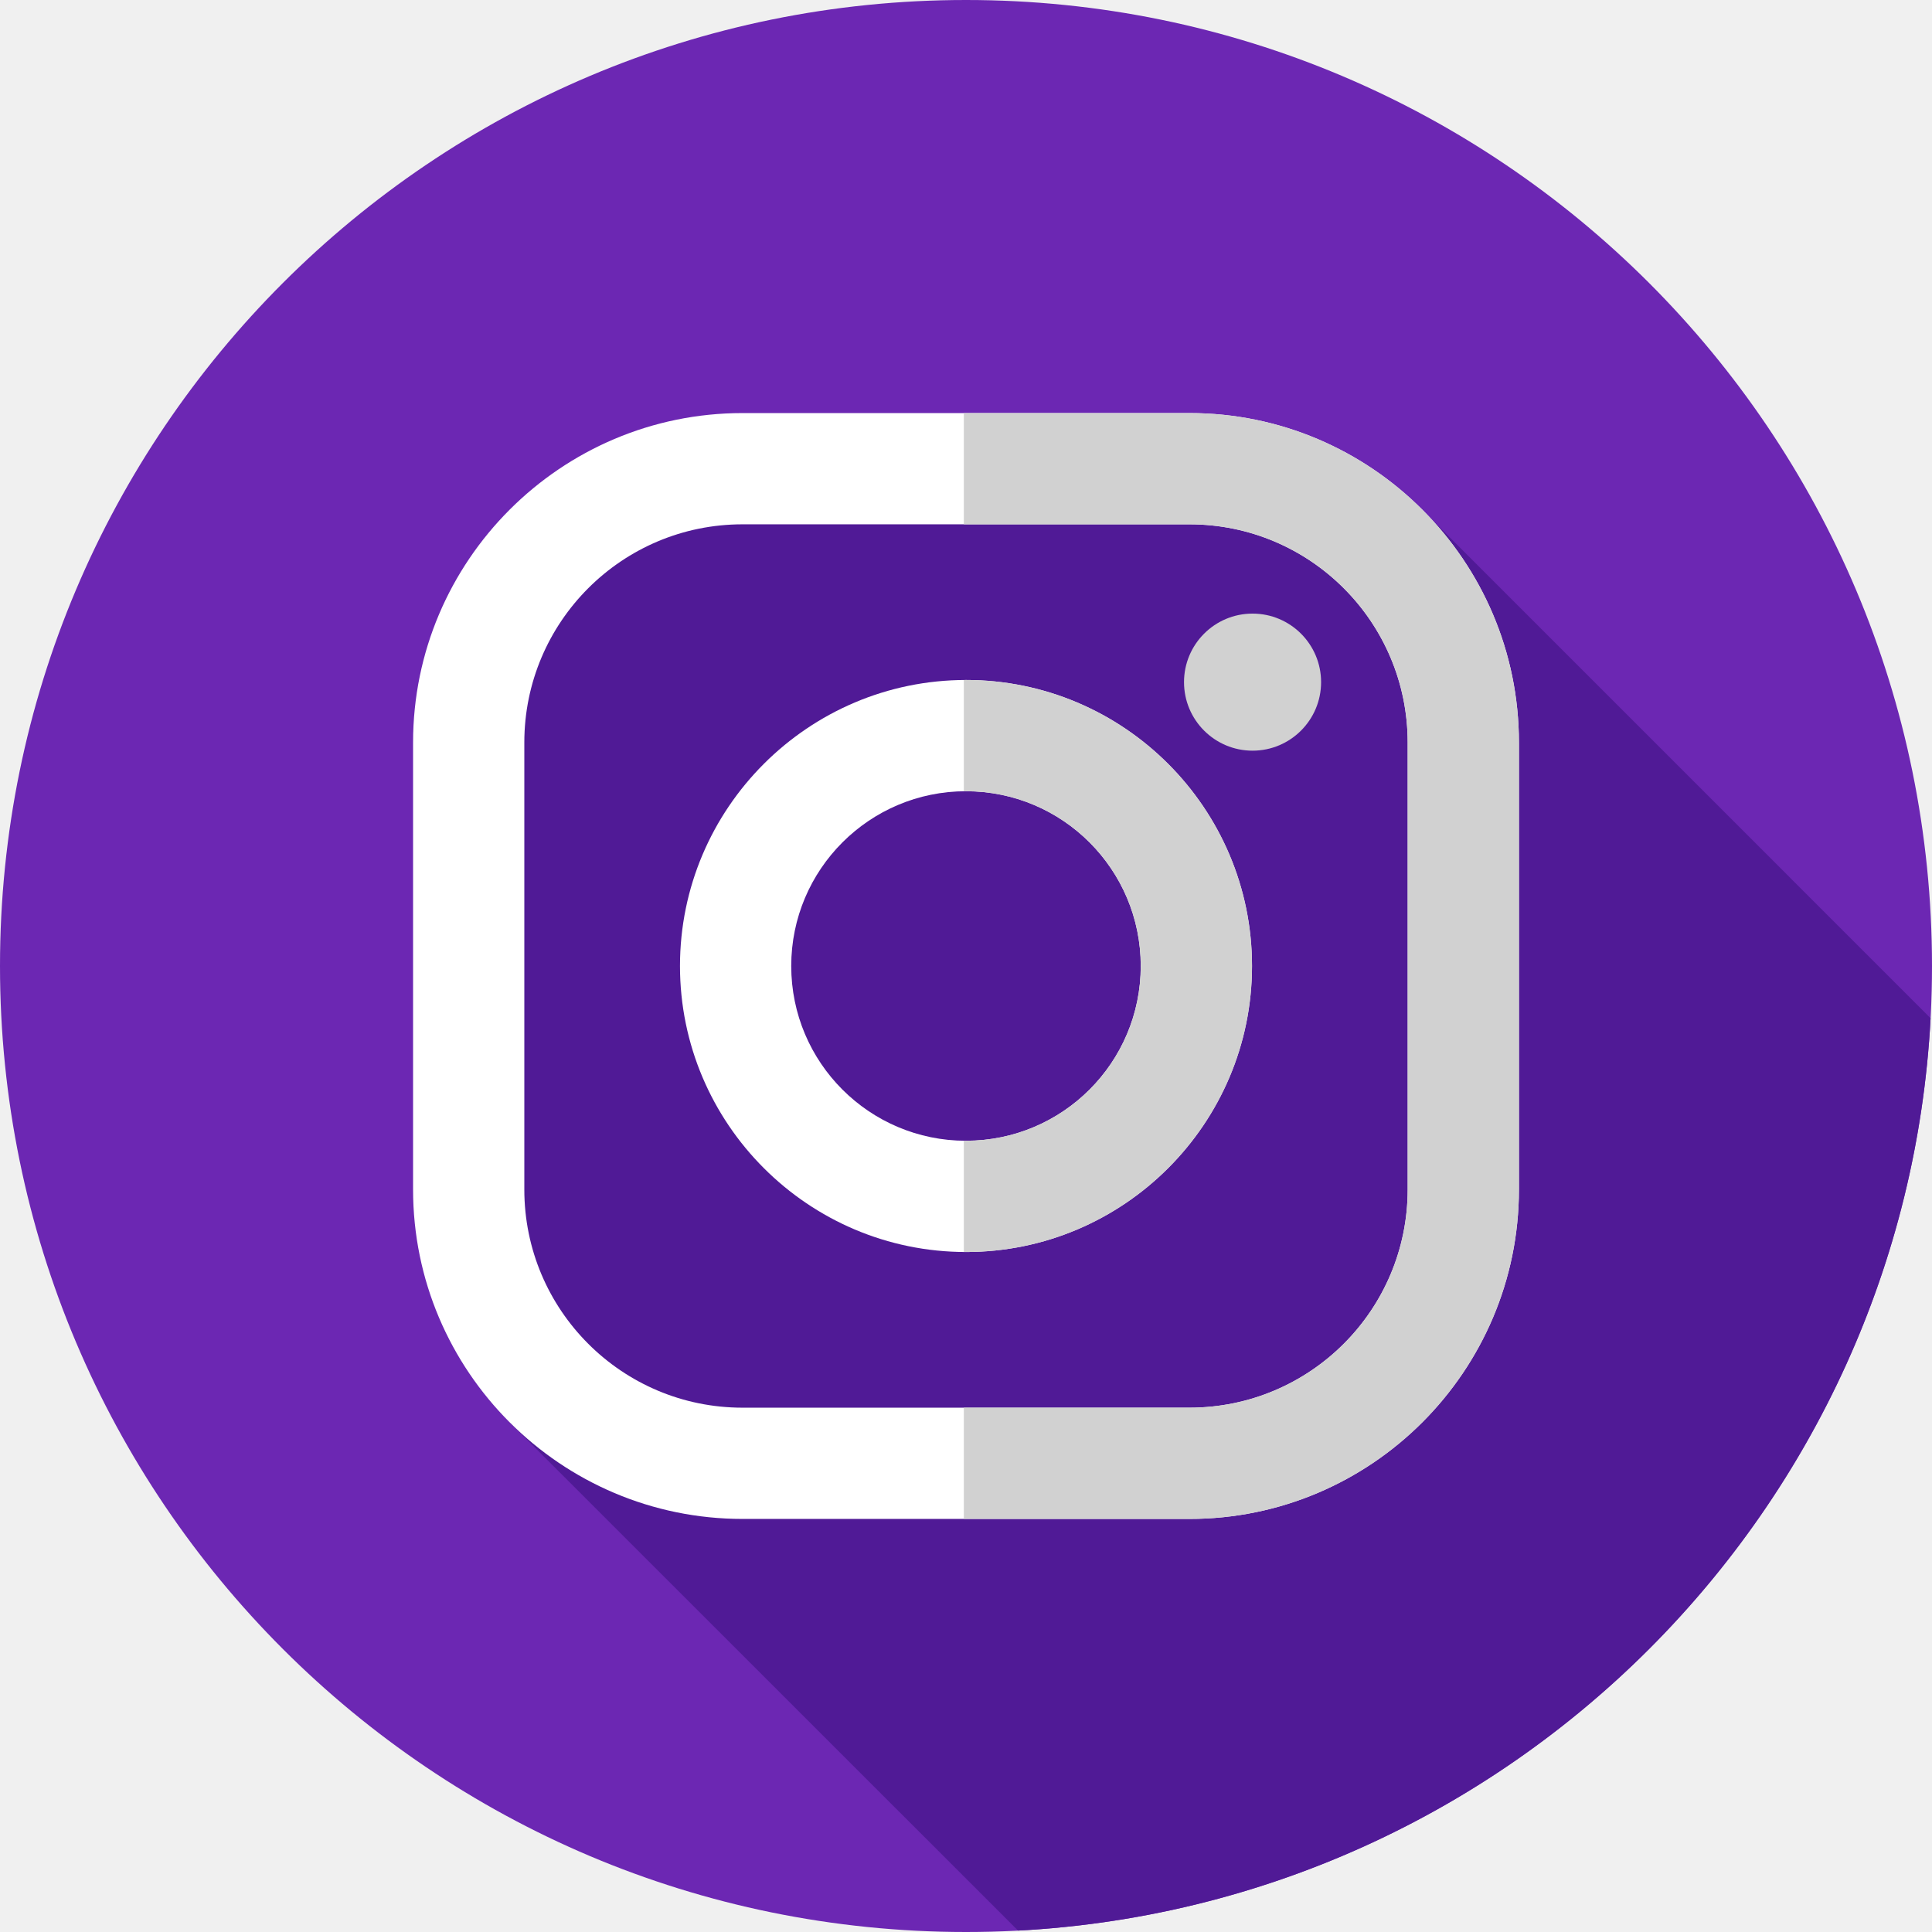
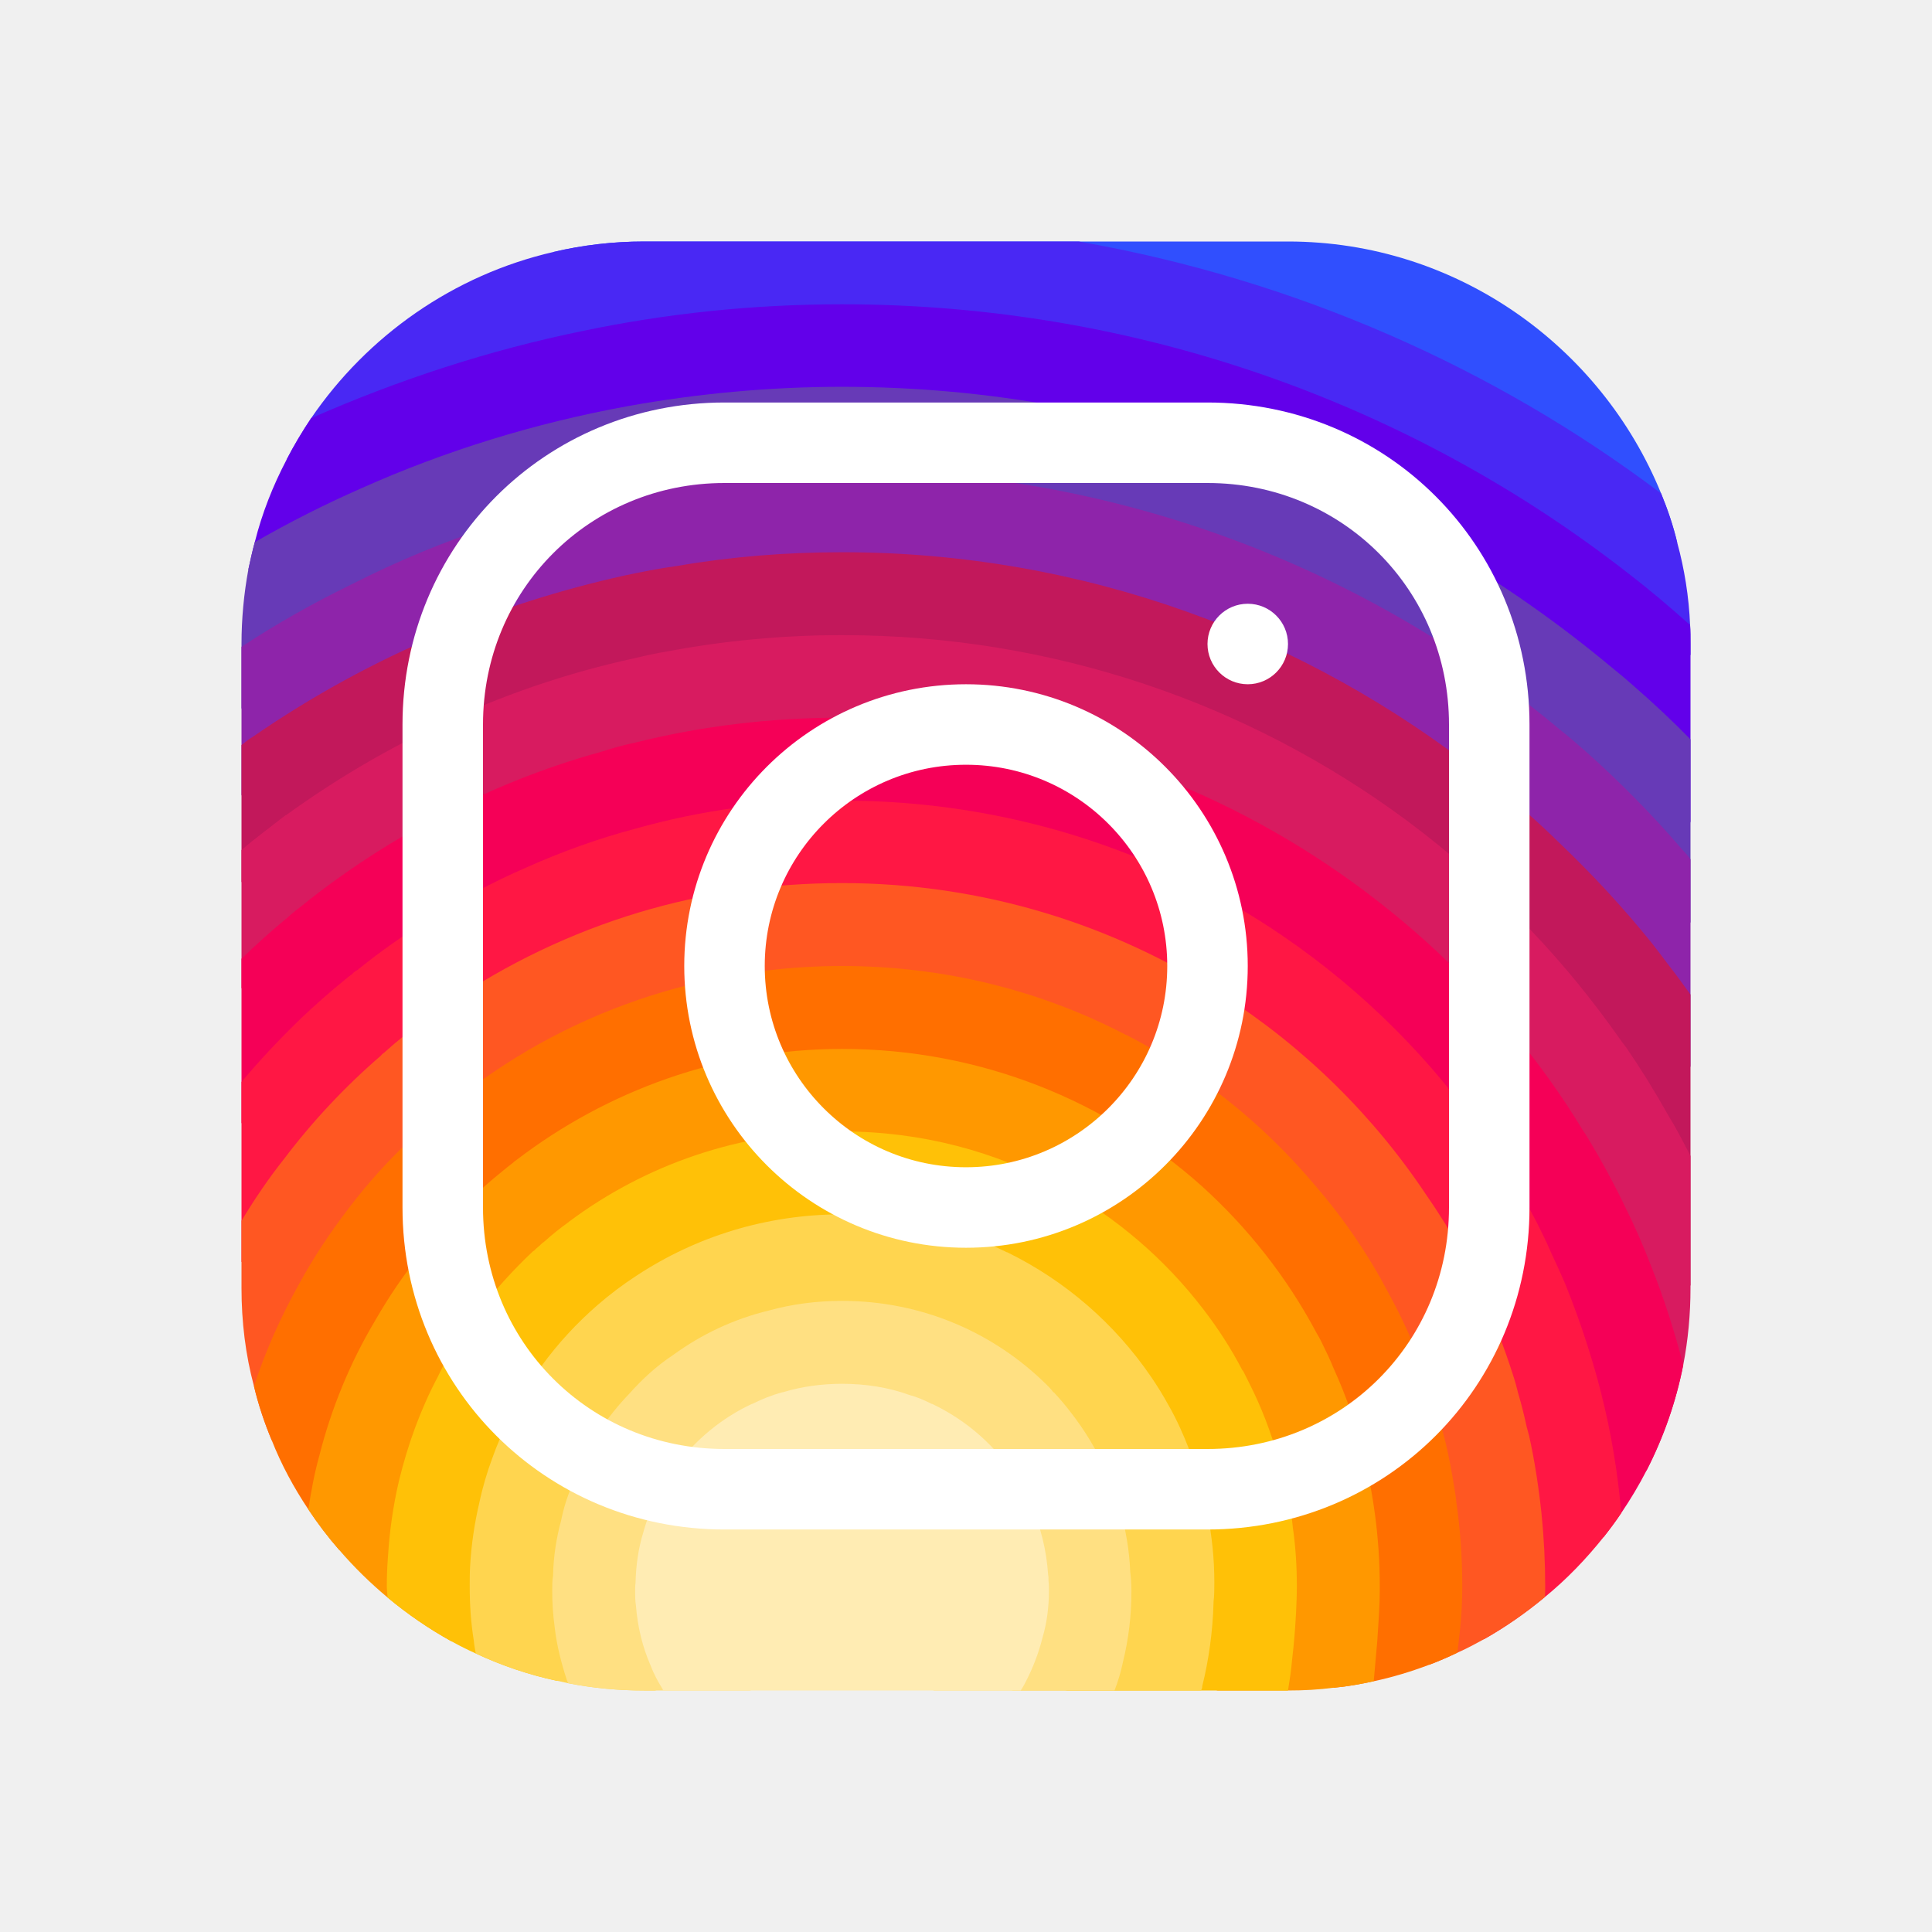
- <svg xmlns="http://www.w3.org/2000/svg" viewBox="0 0 512 512" style="enable-background:new 0 0 512 512" xml:space="preserve">
-   <circle style="fill:#6c27b3" cx="256" cy="256" r="256" />
-   <path style="fill:#501a96" d="M374.71 132.922c-30.587 3.872-62.479 3.737-94.575.681-44.822-3.448-110.33-24.135-134.465 17.239-38.772 66.236-19.649 151.035-10.614 226.078l134.737 134.708c130.388-6.923 234.886-111.407 241.831-241.79L374.71 132.922z" />
-   <path style="fill:#fff" d="M315.227 109.468H196.772c-48.14 0-87.304 39.164-87.304 87.304v118.455c0 48.138 39.164 87.305 87.305 87.305h118.455c48.138 0 87.305-39.165 87.305-87.305V196.772c-.001-48.14-39.166-87.304-87.306-87.304zm57.823 205.76c0 31.934-25.888 57.822-57.822 57.822H196.773c-31.934 0-57.822-25.888-57.822-57.822V196.773c0-31.934 25.888-57.823 57.822-57.823h118.455c31.934 0 57.822 25.89 57.822 57.823v118.455z" />
-   <path style="fill:#fff" d="M256 180.202c-41.794 0-75.798 34.004-75.798 75.798 0 41.791 34.004 75.795 75.798 75.795s75.795-34.001 75.795-75.795-34.001-75.798-75.795-75.798zm0 122.111c-25.579 0-46.316-20.733-46.316-46.313s20.737-46.316 46.316-46.316 46.313 20.735 46.313 46.316c0 25.579-20.734 46.313-46.313 46.313z" />
-   <path style="fill:#d1d1d1" d="M350.103 180.774c0 10.03-8.132 18.163-18.163 18.163-10.03 0-18.163-8.133-18.163-18.163 0-10.031 8.133-18.163 18.163-18.163 10.033 0 18.163 8.13 18.163 18.163z" />
-   <path style="fill:#d1d1d1" d="M315.228 109.468h-59.802v29.482h59.802c31.934 0 57.822 25.89 57.822 57.823v118.455c0 31.934-25.888 57.822-57.822 57.822h-59.802v29.482h59.802c48.138 0 87.304-39.165 87.304-87.305V196.772c0-48.14-39.165-87.304-87.304-87.304z" />
-   <path style="fill:#d1d1d1" d="M256 180.202c-.193 0-.381.014-.574.014v29.482c.191-.002.381-.014.574-.014 25.579 0 46.313 20.735 46.313 46.316 0 25.579-20.733 46.313-46.313 46.313-.193 0-.383-.012-.574-.014v29.482c.193.002.381.014.574.014 41.794 0 75.795-34.002 75.795-75.795 0-41.794-34.001-75.798-75.795-75.798z" />
+ <svg xmlns="http://www.w3.org/2000/svg" viewBox="0 0 48 48">
+   <path fill="#304ffe" d="M41.67,13.48c-0.4,0.26-0.97,0.5-1.21,0.77c-0.09,0.09-0.14,0.19-0.12,0.29v1.03l-0.3,1.01l-0.3,1l-0.33,1.1 l-0.68,2.25l-0.66,2.22l-0.5,1.67c0,0.26-0.01,0.52-0.03,0.77c-0.07,0.96-0.27,1.88-0.59,2.74c-0.19,0.53-0.42,1.04-0.7,1.52 c-0.1,0.19-0.22,0.38-0.34,0.56c-0.4,0.63-0.88,1.21-1.41,1.72c-0.41,0.41-0.86,0.79-1.35,1.11c0,0,0,0-0.01,0 c-0.08,0.07-0.17,0.13-0.27,0.18c-0.31,0.21-0.64,0.39-0.98,0.55c-0.23,0.12-0.46,0.22-0.7,0.31c-0.05,0.03-0.11,0.05-0.16,0.07 c-0.57,0.27-1.23,0.45-1.89,0.54c-0.04,0.01-0.07,0.01-0.11,0.02c-0.4,0.07-0.79,0.13-1.19,0.16c-0.18,0.02-0.37,0.03-0.55,0.03 l-0.71-0.04l-3.42-0.18c0-0.01-0.01,0-0.01,0l-1.72-0.09c-0.13,0-0.27,0-0.4-0.01c-0.54-0.02-1.06-0.08-1.58-0.19 c-0.01,0-0.01,0-0.01,0c-0.95-0.18-1.86-0.5-2.71-0.93c-0.47-0.24-0.93-0.51-1.36-0.82c-0.18-0.13-0.35-0.27-0.52-0.42 c-0.48-0.4-0.91-0.83-1.31-1.27c-0.06-0.06-0.11-0.12-0.16-0.18c-0.06-0.06-0.12-0.13-0.17-0.19c-0.38-0.48-0.7-0.97-0.96-1.49 c-0.24-0.46-0.43-0.95-0.58-1.49c-0.06-0.19-0.11-0.37-0.15-0.57c-0.01-0.01-0.02-0.03-0.02-0.05c-0.1-0.41-0.19-0.84-0.24-1.27 c-0.06-0.33-0.09-0.66-0.09-1c-0.02-0.13-0.02-0.27-0.02-0.4l1.91-2.95l1.87-2.88l0.85-1.31l0.77-1.18l0.26-0.41v-1.03 c0.02-0.23,0.03-0.47,0.02-0.69c-0.01-0.7-0.15-1.38-0.38-2.03c-0.22-0.69-0.53-1.34-0.85-1.94c-0.38-0.69-0.78-1.31-1.11-1.87 C14,7.4,13.66,6.73,13.75,6.26C14.47,6.09,15.23,6,16,6h16c4.18,0,7.78,2.6,9.27,6.26C41.43,12.65,41.57,13.06,41.67,13.48z" />
+   <path fill="#4928f4" d="M42,16v0.27l-1.38,0.8l-0.88,0.51l-0.97,0.56l-1.94,1.13l-1.9,1.1l-1.94,1.12l-0.77,0.45 c0,0.48-0.12,0.92-0.34,1.32c-0.31,0.58-0.83,1.06-1.49,1.47c-0.67,0.41-1.49,0.74-2.41,0.98c0,0,0-0.01-0.01,0 c-3.56,0.92-8.42,0.5-10.78-1.26c-0.66-0.49-1.12-1.09-1.32-1.78c-0.06-0.23-0.09-0.48-0.09-0.73v-7.19 c0.01-0.15-0.09-0.3-0.27-0.45c-0.54-0.43-1.81-0.84-3.23-1.25c-1.11-0.31-2.3-0.62-3.3-0.92c-0.79-0.24-1.46-0.48-1.86-0.71 c0.18-0.35,0.39-0.7,0.61-1.03c1.4-2.05,3.54-3.56,6.02-4.13C14.47,6.09,15.23,6,16,6h10.8c5.37,0.94,10.32,3.13,14.47,6.26 c0.16,0.39,0.3,0.8,0.4,1.22c0.18,0.66,0.29,1.34,0.32,2.05C42,15.68,42,15.84,42,16z" />
+   <path fill="#6200ea" d="M42,16v4.41l-0.22,0.68l-0.75,2.33l-0.78,2.4l-0.41,1.28l-0.38,1.19l-0.37,1.13l-0.36,1.12l-0.19,0.59 l-0.25,0.78c0,0.76-0.02,1.43-0.07,2c-0.01,0.06-0.02,0.12-0.02,0.18c-0.06,0.53-0.14,0.98-0.27,1.36 c-0.01,0.06-0.03,0.12-0.05,0.17c-0.26,0.72-0.65,1.18-1.23,1.48c-0.14,0.08-0.3,0.14-0.47,0.2c-0.53,0.18-1.2,0.27-2.02,0.32 c-0.6,0.04-1.29,0.05-2.07,0.05H31.4l-1.19-0.05L30,37.61l-2.17-0.09l-2.2-0.09l-7.25-0.3l-1.88-0.08h-0.26 c-0.78-0.01-1.45-0.06-2.03-0.14c-0.84-0.13-1.49-0.35-1.98-0.68c-0.7-0.45-1.11-1.11-1.35-2.03c-0.06-0.22-0.11-0.45-0.14-0.7 c-0.1-0.58-0.15-1.25-0.18-2c0-0.15,0-0.3-0.01-0.46c-0.01-0.01,0-0.01,0-0.01v-0.58c-0.01-0.29-0.01-0.59-0.01-0.9l0.05-1.61 l0.03-1.15l0.04-1.34v-0.19l0.07-2.46l0.07-2.46l0.07-2.31l0.06-2.27l0.02-0.6c0-0.31-1.05-0.49-2.22-0.64 c-0.93-0.12-1.95-0.23-2.56-0.37c0.05-0.23,0.1-0.46,0.16-0.68c0.18-0.72,0.45-1.4,0.79-2.05c0.18-0.35,0.39-0.7,0.61-1.03 c2.16-0.95,4.41-1.69,6.76-2.17c2.06-0.43,4.21-0.66,6.43-0.66c7.36,0,14.16,2.49,19.54,6.69c0.52,0.4,1.03,0.83,1.53,1.28 C42,15.68,42,15.84,42,16z" />
+   <path fill="#673ab7" d="M42,18.37v4.54l-0.55,1.06l-1.05,2.05l-0.56,1.08l-0.51,0.99l-0.22,0.43c0,0.31,0,0.61-0.02,0.9 c0,0.43-0.02,0.84-0.05,1.22c-0.04,0.45-0.1,0.86-0.16,1.24c-0.15,0.79-0.36,1.47-0.66,2.03c-0.04,0.07-0.08,0.14-0.12,0.2 c-0.11,0.18-0.24,0.35-0.38,0.51c-0.18,0.22-0.38,0.41-0.61,0.57c-0.34,0.26-0.74,0.47-1.2,0.63c-0.57,0.21-1.23,0.35-2.01,0.43 c-0.51,0.05-1.07,0.08-1.68,0.08l-0.42,0.02l-2.08,0.12h-0.01L27.5,36.6l-2.25,0.13l-3.1,0.18l-3.77,0.22l-0.55,0.03 c-0.51,0-0.99-0.03-1.45-0.09c-0.05-0.01-0.09-0.02-0.14-0.02c-0.68-0.11-1.3-0.29-1.86-0.54c-0.68-0.3-1.27-0.7-1.77-1.18 c-0.44-0.43-0.82-0.92-1.13-1.47c-0.07-0.13-0.14-0.25-0.2-0.39c-0.3-0.59-0.54-1.25-0.72-1.97c-0.03-0.12-0.06-0.25-0.08-0.38 c-0.06-0.23-0.11-0.47-0.14-0.72c-0.11-0.64-0.17-1.32-0.2-2.03v-0.01c-0.01-0.29-0.02-0.57-0.02-0.87l-0.49-1.17l-0.07-0.18 L9.5,25.99L8.75,24.2l-0.12-0.29l-0.72-1.73l-0.8-1.93c0,0,0,0-0.01,0L6.29,18.3L6,17.59V16c0-0.63,0.06-1.25,0.17-1.85 c0.05-0.23,0.1-0.46,0.16-0.68c0.85-0.49,1.74-0.94,2.65-1.34c2.08-0.93,4.31-1.62,6.62-2.04c1.72-0.31,3.51-0.48,5.32-0.48 c7.31,0,13.94,2.65,19.12,6.97c0.2,0.16,0.39,0.32,0.58,0.49C41.09,17.48,41.55,17.91,42,18.37z" />
+   <path fill="#8e24aa" d="M42,21.35v5.14l-0.57,1.19l-1.08,2.25l-0.01,0.03c0,0.43-0.02,0.82-0.05,1.17c-0.1,1.15-0.38,1.88-0.84,2.33 c-0.33,0.34-0.74,0.53-1.25,0.63c-0.03,0.01-0.07,0.01-0.1,0.02c-0.16,0.03-0.33,0.05-0.51,0.05c-0.62,0.06-1.35,0.02-2.19-0.04 c-0.09,0-0.19-0.01-0.29-0.02c-0.61-0.04-1.26-0.08-1.98-0.11c-0.39-0.01-0.8-0.02-1.22-0.02h-0.02l-1.01,0.08h-0.01l-2.27,0.16 l-2.59,0.2l-0.38,0.03l-3.03,0.22l-1.57,0.12l-1.55,0.11c-0.27,0-0.53,0-0.79-0.01c0,0-0.01-0.01-0.01,0 c-1.13-0.02-2.14-0.09-3.04-0.26c-0.83-0.14-1.56-0.36-2.18-0.69c-0.64-0.31-1.17-0.75-1.6-1.31c-0.41-0.55-0.71-1.24-0.9-2.07 c0-0.01,0-0.01,0-0.01c-0.14-0.67-0.22-1.45-0.22-2.33l-0.15-0.27L9.7,26.35l-0.13-0.22L9.5,25.99l-0.93-1.65l-0.46-0.83 l-0.58-1.03l-1-1.79L6,19.75v-3.68c0.88-0.58,1.79-1.09,2.73-1.55c1.14-0.58,2.32-1.07,3.55-1.47c1.34-0.44,2.74-0.79,4.17-1.02 c1.45-0.24,2.94-0.36,4.47-0.36c6.8,0,13.04,2.43,17.85,6.47c0.22,0.17,0.43,0.36,0.64,0.54c0.84,0.75,1.64,1.56,2.37,2.41 C41.86,21.18,41.94,21.26,42,21.35z" />
+   <path fill="#c2185b" d="M42,24.71v7.23c-0.24-0.14-0.57-0.31-0.98-0.49c-0.22-0.11-0.47-0.22-0.73-0.32 c-0.38-0.17-0.79-0.33-1.25-0.49c-0.1-0.04-0.2-0.07-0.31-0.1c-0.18-0.07-0.37-0.13-0.56-0.19c-0.59-0.18-1.24-0.35-1.92-0.5 c-0.26-0.05-0.53-0.1-0.8-0.14c-0.87-0.15-1.8-0.24-2.77-0.25c-0.08-0.01-0.17-0.01-0.25-0.01l-2.57,0.02l-3.5,0.02h-0.01 l-7.49,0.06c-2.38,0-3.84,0.57-4.72,0.8c0,0-0.01,0-0.01,0.01c-0.93,0.24-1.22,0.09-1.3-1.54c-0.02-0.45-0.03-1.03-0.03-1.74 l-0.56-0.43l-0.98-0.74l-0.6-0.46l-0.12-0.09L8.88,24.1l-0.25-0.19l-0.52-0.4l-0.96-0.72L6,21.91v-3.4 c0.1-0.08,0.19-0.15,0.29-0.21c1.45-1,3-1.85,4.64-2.54c1.46-0.62,3-1.11,4.58-1.46c0.43-0.09,0.87-0.18,1.32-0.24 c1.33-0.23,2.7-0.34,4.09-0.34c6.01,0,11.53,2.09,15.91,5.55c0.66,0.52,1.3,1.07,1.9,1.66c0.82,0.78,1.59,1.61,2.3,2.49 c0.14,0.18,0.28,0.36,0.42,0.55C41.64,24.21,41.82,24.46,42,24.71z" />
+   <path fill="#d81b60" d="M42,28.72V32c0,0.65-0.06,1.29-0.18,1.91c-0.18,0.92-0.49,1.8-0.91,2.62c-0.22,0.05-0.47,0.05-0.75,0.01 c-0.63-0.11-1.37-0.44-2.17-0.87c-0.04-0.01-0.08-0.03-0.11-0.05c-0.25-0.13-0.51-0.27-0.77-0.43c-0.53-0.29-1.09-0.61-1.65-0.91 c-0.12-0.06-0.24-0.12-0.35-0.18c-0.64-0.33-1.3-0.63-1.96-0.86c0,0,0,0-0.01,0c-0.14-0.05-0.29-0.1-0.44-0.14 c-0.57-0.16-1.15-0.26-1.71-0.26l-1.1-0.32l-4.87-1.41c0,0,0,0-0.01,0l-2.99-0.87h-0.01l-1.3-0.38c-3.76,0-6.07,1.6-7.19,0.99 c-0.44-0.23-0.7-0.81-0.79-1.95c-0.03-0.32-0.04-0.68-0.04-1.1l-1.17-0.57l-0.05-0.02h-0.01l-0.84-0.42L9.7,26.35l-0.07-0.03 l-0.17-0.09L7.5,25.28L6,24.55v-3.43c0.17-0.15,0.35-0.29,0.53-0.43c0.19-0.15,0.38-0.29,0.57-0.44c0.01,0,0.01,0,0.01,0 c1.18-0.85,2.43-1.6,3.76-2.22c1.55-0.74,3.2-1.31,4.91-1.68c0.25-0.06,0.51-0.12,0.77-0.16c1.42-0.27,2.88-0.41,4.37-0.41 c5.27,0,10.11,1.71,14.01,4.59c1.13,0.84,2.18,1.77,3.14,2.78c0.79,0.83,1.52,1.73,2.18,2.67c0.05,0.07,0.1,0.14,0.15,0.2 c0.37,0.54,0.71,1.09,1.03,1.66C41.64,28.02,41.82,28.37,42,28.72z" />
+   <path fill="#f50057" d="M41.82,33.91c-0.18,0.92-0.49,1.8-0.91,2.62c-0.19,0.37-0.4,0.72-0.63,1.06c-0.14,0.21-0.29,0.41-0.44,0.6 c-0.36-0.14-0.89-0.34-1.54-0.56c0,0,0,0,0-0.01c-0.49-0.17-1.05-0.35-1.65-0.52c-0.17-0.05-0.34-0.1-0.52-0.15 c-0.71-0.19-1.45-0.36-2.17-0.46c-0.6-0.1-1.19-0.16-1.74-0.16l-0.46-0.13h-0.01l-2.42-0.7l-1.49-0.43l-1.66-0.48h-0.01l-0.54-0.15 l-6.53-1.88l-1.88-0.54l-1.4-0.33l-2.28-0.54l-0.28-0.07c0,0,0,0-0.01,0l-2.29-0.53c0-0.01,0-0.01,0-0.01l-0.41-0.09l-0.21-0.05 l-1.67-0.39l-0.19-0.05l-1.42-1.17L6,27.9v-4.08c0.37-0.36,0.75-0.7,1.15-1.03c0.12-0.11,0.25-0.21,0.38-0.31 c0.12-0.1,0.25-0.2,0.38-0.3c0.91-0.69,1.87-1.31,2.89-1.84c1.3-0.7,2.68-1.26,4.13-1.66c0.28-0.09,0.56-0.17,0.85-0.23 c1.64-0.41,3.36-0.62,5.14-0.62c4.47,0,8.63,1.35,12.07,3.66c1.71,1.15,3.25,2.53,4.55,4.1c0.66,0.79,1.26,1.62,1.79,2.5 c0.05,0.07,0.09,0.13,0.13,0.2c0.32,0.53,0.62,1.08,0.89,1.64c0.25,0.5,0.47,1,0.67,1.52C41.34,32.25,41.6,33.07,41.82,33.91z" />
+   <path fill="#ff1744" d="M40.28,37.59c-0.14,0.21-0.29,0.41-0.44,0.6c-0.44,0.55-0.92,1.05-1.46,1.49c-0.47,0.39-0.97,0.74-1.5,1.04 c-0.2-0.05-0.4-0.11-0.61-0.19c-0.66-0.23-1.35-0.61-1.99-1.01c-0.96-0.61-1.79-1.27-2.16-1.57c-0.14-0.12-0.21-0.18-0.21-0.18 l-1.7-0.15L30,37.6l-2.2-0.19l-2.28-0.2l-3.37-0.3l-5.34-0.47l-0.02-0.01l-1.88-0.91l-1.9-0.92l-1.53-0.74l-0.33-0.16l-0.41-0.2 l-1.42-0.69L7.43,31.9l-0.59-0.29L6,31.35v-4.47c0.47-0.56,0.97-1.09,1.5-1.6c0.34-0.32,0.7-0.64,1.07-0.94 c0.06-0.05,0.12-0.1,0.18-0.14c0.04-0.05,0.09-0.08,0.13-0.1c0.59-0.48,1.21-0.91,1.85-1.3c0.74-0.47,1.52-0.89,2.33-1.24 c0.87-0.39,1.78-0.72,2.72-0.97c1.63-0.46,3.36-0.7,5.14-0.7c4.08,0,7.85,1.24,10.96,3.37c1.99,1.36,3.71,3.08,5.07,5.07 c0.45,0.64,0.85,1.32,1.22,2.02c0.13,0.26,0.26,0.52,0.37,0.78c0.12,0.25,0.23,0.5,0.34,0.75c0.21,0.52,0.4,1.04,0.57,1.58 c0.32,1,0.56,2.02,0.71,3.08C40.21,36.89,40.25,37.24,40.28,37.59z" />
+   <path fill="#ff5722" d="M38.39,39.42c0,0.08,0,0.17-0.01,0.26c-0.47,0.39-0.97,0.74-1.5,1.04c-0.22,0.12-0.44,0.24-0.67,0.34 c-0.23,0.11-0.46,0.21-0.7,0.3c-0.34-0.18-0.8-0.4-1.29-0.61c-0.69-0.31-1.44-0.59-2.02-0.68c-0.14-0.03-0.27-0.04-0.39-0.04 l-1.64-0.21h-0.02l-2.04-0.27l-2.06-0.27l-0.96-0.12l-7.56-0.98c-0.49,0-1.01-0.03-1.55-0.1c-0.66-0.06-1.35-0.16-2.04-0.3 c-0.68-0.12-1.37-0.28-2.03-0.45c-0.69-0.16-1.37-0.35-2-0.53c-0.73-0.22-1.41-0.43-1.98-0.62c-0.47-0.15-0.87-0.29-1.18-0.4 c-0.18-0.43-0.33-0.88-0.44-1.34C6.1,33.66,6,32.84,6,32v-1.67c0.32-0.53,0.67-1.05,1.06-1.54c0.71-0.94,1.52-1.8,2.4-2.56 c0.03-0.04,0.07-0.07,0.1-0.09l0.01-0.01c0.31-0.28,0.63-0.53,0.97-0.77c0.04-0.04,0.08-0.07,0.12-0.1 c0.16-0.12,0.33-0.24,0.51-0.35c1.43-0.97,3.01-1.73,4.7-2.24c1.6-0.48,3.29-0.73,5.05-0.73c3.49,0,6.75,1.03,9.47,2.79 c2.01,1.29,3.74,2.99,5.06,4.98c0.16,0.23,0.31,0.46,0.46,0.7c0.69,1.17,1.26,2.43,1.68,3.75c0.05,0.15,0.09,0.3,0.13,0.46 c0.08,0.27,0.15,0.55,0.21,0.83c0.02,0.07,0.04,0.14,0.06,0.22c0.14,0.63,0.24,1.29,0.31,1.95c0,0.01,0,0.01,0,0.01 C38.36,38.22,38.39,38.82,38.39,39.42z" />
+   <path fill="#ff6f00" d="M36.33,39.42c0,0.35-0.02,0.73-0.06,1.11c-0.02,0.18-0.04,0.36-0.06,0.53c-0.23,0.11-0.46,0.21-0.7,0.3 c-0.45,0.17-0.91,0.31-1.38,0.41c-0.32,0.07-0.65,0.13-0.98,0.16h-0.01c-0.31-0.19-0.67-0.42-1.04-0.68 c-0.67-0.47-1.37-1-1.93-1.43c-0.01-0.01-0.01-0.01-0.02-0.02c-0.59-0.45-1.01-0.79-1.01-0.79l-1.06,0.04l-2.04,0.07l-0.95,0.04 l-3.82,0.14l-3.23,0.12c-0.21,0.01-0.46,0.01-0.77,0h-0.01c-0.42-0.01-0.92-0.04-1.47-0.09c-0.64-0.05-1.34-0.11-2.05-0.18 c-0.69-0.08-1.39-0.16-2.06-0.24c-0.74-0.08-1.44-0.17-2.04-0.25c-0.47-0.06-0.88-0.11-1.21-0.15c-0.28-0.32-0.53-0.65-0.77-1.01 c-0.36-0.54-0.67-1.11-0.91-1.72c-0.18-0.43-0.33-0.88-0.44-1.34c0.29-0.89,0.67-1.73,1.12-2.54c0.36-0.66,0.78-1.29,1.24-1.89 c0.45-0.59,0.94-1.14,1.47-1.64v-0.01c0.15-0.15,0.3-0.29,0.45-0.42c0.28-0.26,0.57-0.5,0.87-0.73h0.01 c0.01-0.02,0.02-0.02,0.03-0.03c0.24-0.19,0.49-0.36,0.74-0.53c1.48-1.01,3.15-1.76,4.95-2.2c1.19-0.29,2.44-0.45,3.73-0.45 c2.54,0,4.94,0.61,7.05,1.71h0.01c1.81,0.93,3.41,2.21,4.7,3.75c0.71,0.82,1.32,1.72,1.82,2.67c0.35,0.64,0.65,1.31,0.9,1.99 c0.02,0.06,0.04,0.11,0.06,0.16c0.17,0.5,0.32,1.02,0.45,1.54c0.09,0.37,0.16,0.75,0.22,1.13c0.02,0.12,0.04,0.23,0.05,0.35 C36.28,37.99,36.33,38.7,36.33,39.42z" />
+   <path fill="#ff9800" d="M34.28,39.42v0.1c0,0.34-0.03,0.77-0.06,1.23c-0.03,0.34-0.06,0.69-0.09,1.02c-0.32,0.07-0.65,0.13-0.98,0.16 h-0.01C32.76,41.98,32.39,42,32,42h-1.75l-0.38-0.11l-1.97-0.6l-2-0.6l-4.63-1.39l-2-0.6c0,0-0.83,0.33-2,0.72h-0.01 c-0.45,0.15-0.94,0.31-1.46,0.47c-0.65,0.19-1.34,0.38-2.02,0.53c-0.7,0.16-1.39,0.28-2.01,0.33c-0.19,0.02-0.38,0.03-0.55,0.03 c-0.56-0.31-1.1-0.68-1.59-1.09c-0.43-0.36-0.83-0.75-1.2-1.18c-0.28-0.32-0.53-0.65-0.77-1.01c0.07-0.45,0.15-0.89,0.27-1.32 c0.3-1.19,0.77-2.33,1.39-3.37c0.34-0.59,0.72-1.16,1.16-1.69c0.01-0.03,0.04-0.06,0.07-0.08c-0.01-0.01,0-0.01,0-0.01 c0.13-0.17,0.27-0.33,0.41-0.48c0-0.01,0-0.01,0-0.01c0.41-0.44,0.83-0.86,1.29-1.25c0.16-0.13,0.31-0.26,0.48-0.39 c0.03-0.03,0.06-0.05,0.1-0.08c2.25-1.72,5.06-2.76,8.09-2.76c3.44,0,6.57,1.29,8.94,3.41c1.14,1.03,2.11,2.26,2.84,3.63 c0.06,0.1,0.12,0.21,0.17,0.32c0.09,0.18,0.18,0.37,0.26,0.57c0.33,0.72,0.59,1.48,0.77,2.26c0.02,0.08,0.04,0.16,0.06,0.24 c0.08,0.37,0.15,0.75,0.2,1.13C34.24,38.21,34.28,38.81,34.28,39.42z" />
+   <path fill="#ffc107" d="M32.22,39.42c0,0.2-0.01,0.42-0.02,0.65c-0.02,0.37-0.05,0.77-0.1,1.18c-0.02,0.25-0.06,0.5-0.1,0.75h-5.48 l-1.06-0.17l-4.14-0.66l-0.59-0.09l-1.35-0.22c-0.59,0-1.87,0.26-3.22,0.51c-0.71,0.13-1.43,0.27-2.08,0.36 c-0.08,0.01-0.16,0.02-0.23,0.03h-0.01c-0.7-0.15-1.38-0.38-2.02-0.68c-0.2-0.09-0.4-0.19-0.6-0.3c-0.56-0.31-1.1-0.68-1.59-1.09 c-0.01-0.12-0.02-0.22-0.02-0.27c0-0.26,0.01-0.51,0.03-0.76c0.04-0.64,0.13-1.26,0.27-1.86c0.22-0.91,0.54-1.79,0.97-2.6 c0.08-0.17,0.17-0.34,0.27-0.5c0.04-0.08,0.09-0.15,0.13-0.23c0.18-0.29,0.38-0.57,0.58-0.85c0.42-0.55,0.89-1.07,1.39-1.54 c0.01,0,0.01,0,0.01,0c0.04-0.04,0.08-0.08,0.12-0.11c0.05-0.04,0.09-0.09,0.14-0.12c0.2-0.18,0.4-0.34,0.61-0.49 c0-0.01,0.01-0.01,0.01-0.01c1.89-1.41,4.23-2.24,6.78-2.24c1.98,0,3.82,0.5,5.43,1.38h0.01c1.38,0.76,2.58,1.79,3.53,3.03 c0.37,0.48,0.7,0.99,0.98,1.53h0.01c0.05,0.1,0.1,0.2,0.15,0.3c0.3,0.59,0.54,1.21,0.72,1.85h0.01c0.01,0.05,0.03,0.1,0.04,0.15 c0.12,0.43,0.22,0.87,0.29,1.32c0.01,0.09,0.02,0.19,0.03,0.28C32.19,38.43,32.22,38.92,32.22,39.42z" />
+   <path fill="#ffd54f" d="M30.17,39.31c0,0.16,0,0.33-0.02,0.49v0.01c0,0.01,0,0.01,0,0.01c-0.02,0.72-0.12,1.43-0.28,2.07 c0,0.04-0.01,0.07-0.03,0.11h-4.67l-3.85-0.83l-0.51-0.11l-0.08,0.02l-4.27,0.88L16.27,42H16c-0.64,0-1.27-0.06-1.88-0.18 c-0.09-0.02-0.18-0.04-0.27-0.06h-0.01c-0.7-0.15-1.38-0.38-2.02-0.68c-0.02-0.11-0.04-0.22-0.05-0.33 c-0.07-0.43-0.1-0.88-0.1-1.33c0-0.17,0-0.34,0.01-0.51c0.03-0.54,0.11-1.07,0.23-1.58c0.08-0.38,0.19-0.75,0.32-1.1 c0.11-0.31,0.24-0.61,0.38-0.9c0.12-0.25,0.26-0.49,0.4-0.73c0.14-0.23,0.29-0.45,0.45-0.67c0.4-0.55,0.87-1.06,1.39-1.51 c0.3-0.26,0.63-0.51,0.97-0.73c1.46-0.96,3.21-1.52,5.1-1.52c0.37,0,0.73,0.02,1.08,0.07h0.02c1.07,0.12,2.07,0.42,2.99,0.87 c0.01,0,0.01,0,0.01,0c1.45,0.71,2.68,1.78,3.58,3.1c0.15,0.22,0.3,0.46,0.43,0.7c0.11,0.19,0.21,0.39,0.3,0.59 c0.14,0.31,0.27,0.64,0.38,0.97h0.01c0.11,0.37,0.21,0.74,0.28,1.13v0.01C30.11,38.16,30.17,38.73,30.17,39.31z" />
+   <path fill="#ffe082" d="M28.11,39.52v0.03c0,0.59-0.07,1.17-0.21,1.74c-0.05,0.24-0.12,0.48-0.21,0.71h-4.48l-2.29-0.63L18.63,42H16 c-0.64,0-1.27-0.06-1.88-0.18c-0.02-0.03-0.03-0.06-0.04-0.09c-0.14-0.43-0.25-0.86-0.3-1.31c-0.04-0.29-0.06-0.59-0.06-0.9 c0-0.12,0-0.25,0.02-0.37c0.01-0.47,0.08-0.93,0.2-1.37c0.06-0.3,0.15-0.59,0.27-0.87c0.04-0.14,0.1-0.27,0.17-0.4 c0.15-0.34,0.33-0.67,0.53-0.99c0.22-0.32,0.46-0.62,0.73-0.9c0.32-0.36,0.68-0.69,1.09-0.96c0.7-0.51,1.5-0.89,2.37-1.1 c0.58-0.16,1.19-0.24,1.82-0.24c2,0,3.79,0.8,5.09,2.09c0.05,0.05,0.11,0.11,0.16,0.18h0.01c0.14,0.15,0.27,0.3,0.4,0.47 c0.37,0.47,0.68,0.98,0.92,1.54c0.12,0.26,0.22,0.53,0.3,0.81c0.01,0.04,0.02,0.07,0.03,0.11c0.14,0.49,0.23,1,0.25,1.53 C28.1,39.2,28.11,39.36,28.11,39.52z" />
+   <path fill="#ffecb3" d="M26.06,39.52c0,0.41-0.05,0.8-0.16,1.17c-0.1,0.4-0.25,0.78-0.44,1.14c-0.03,0.06-0.1,0.17-0.1,0.17h-8.88 c-0.01-0.01-0.02-0.03-0.02-0.04c-0.12-0.19-0.22-0.38-0.3-0.59c-0.2-0.46-0.32-0.96-0.36-1.48c-0.02-0.12-0.02-0.25-0.02-0.37 c0-0.06,0-0.13,0.01-0.19c0.01-0.44,0.07-0.86,0.19-1.25c0.1-0.36,0.23-0.69,0.4-1.01c0,0,0.01-0.01,0.01-0.02 c0.12-0.21,0.25-0.42,0.4-0.62c0.49-0.66,1.14-1.2,1.89-1.55c0.01,0,0.01,0,0.01,0c0.24-0.12,0.49-0.22,0.75-0.29c0,0,0,0,0.01,0 c0.46-0.14,0.96-0.21,1.47-0.21c0.59,0,1.16,0.09,1.68,0.28c0.19,0.05,0.37,0.13,0.55,0.22c0,0,0,0,0.01,0 c0.86,0.41,1.59,1.05,2.09,1.85c0.1,0.15,0.19,0.31,0.27,0.48c0.04,0.07,0.08,0.15,0.11,0.22c0.23,0.52,0.37,1.09,0.41,1.69 c0.01,0.05,0.01,0.1,0.01,0.16C26.06,39.36,26.06,39.44,26.06,39.52z" />
+   <g>
+     <path fill="none" stroke="#fff" stroke-linecap="round" stroke-linejoin="round" stroke-miterlimit="10" stroke-width="2" d="M30,11H18c-3.9,0-7,3.1-7,7v12c0,3.9,3.1,7,7,7h12c3.9,0,7-3.1,7-7V18C37,14.1,33.9,11,30,11z" />
+     <circle cx="31" cy="16" r="1" fill="#fff" />
+   </g>
+   <g>
+     <circle cx="24" cy="24" r="6" fill="none" stroke="#fff" stroke-linecap="round" stroke-linejoin="round" stroke-miterlimit="10" stroke-width="2" />
+   </g>
</svg>
